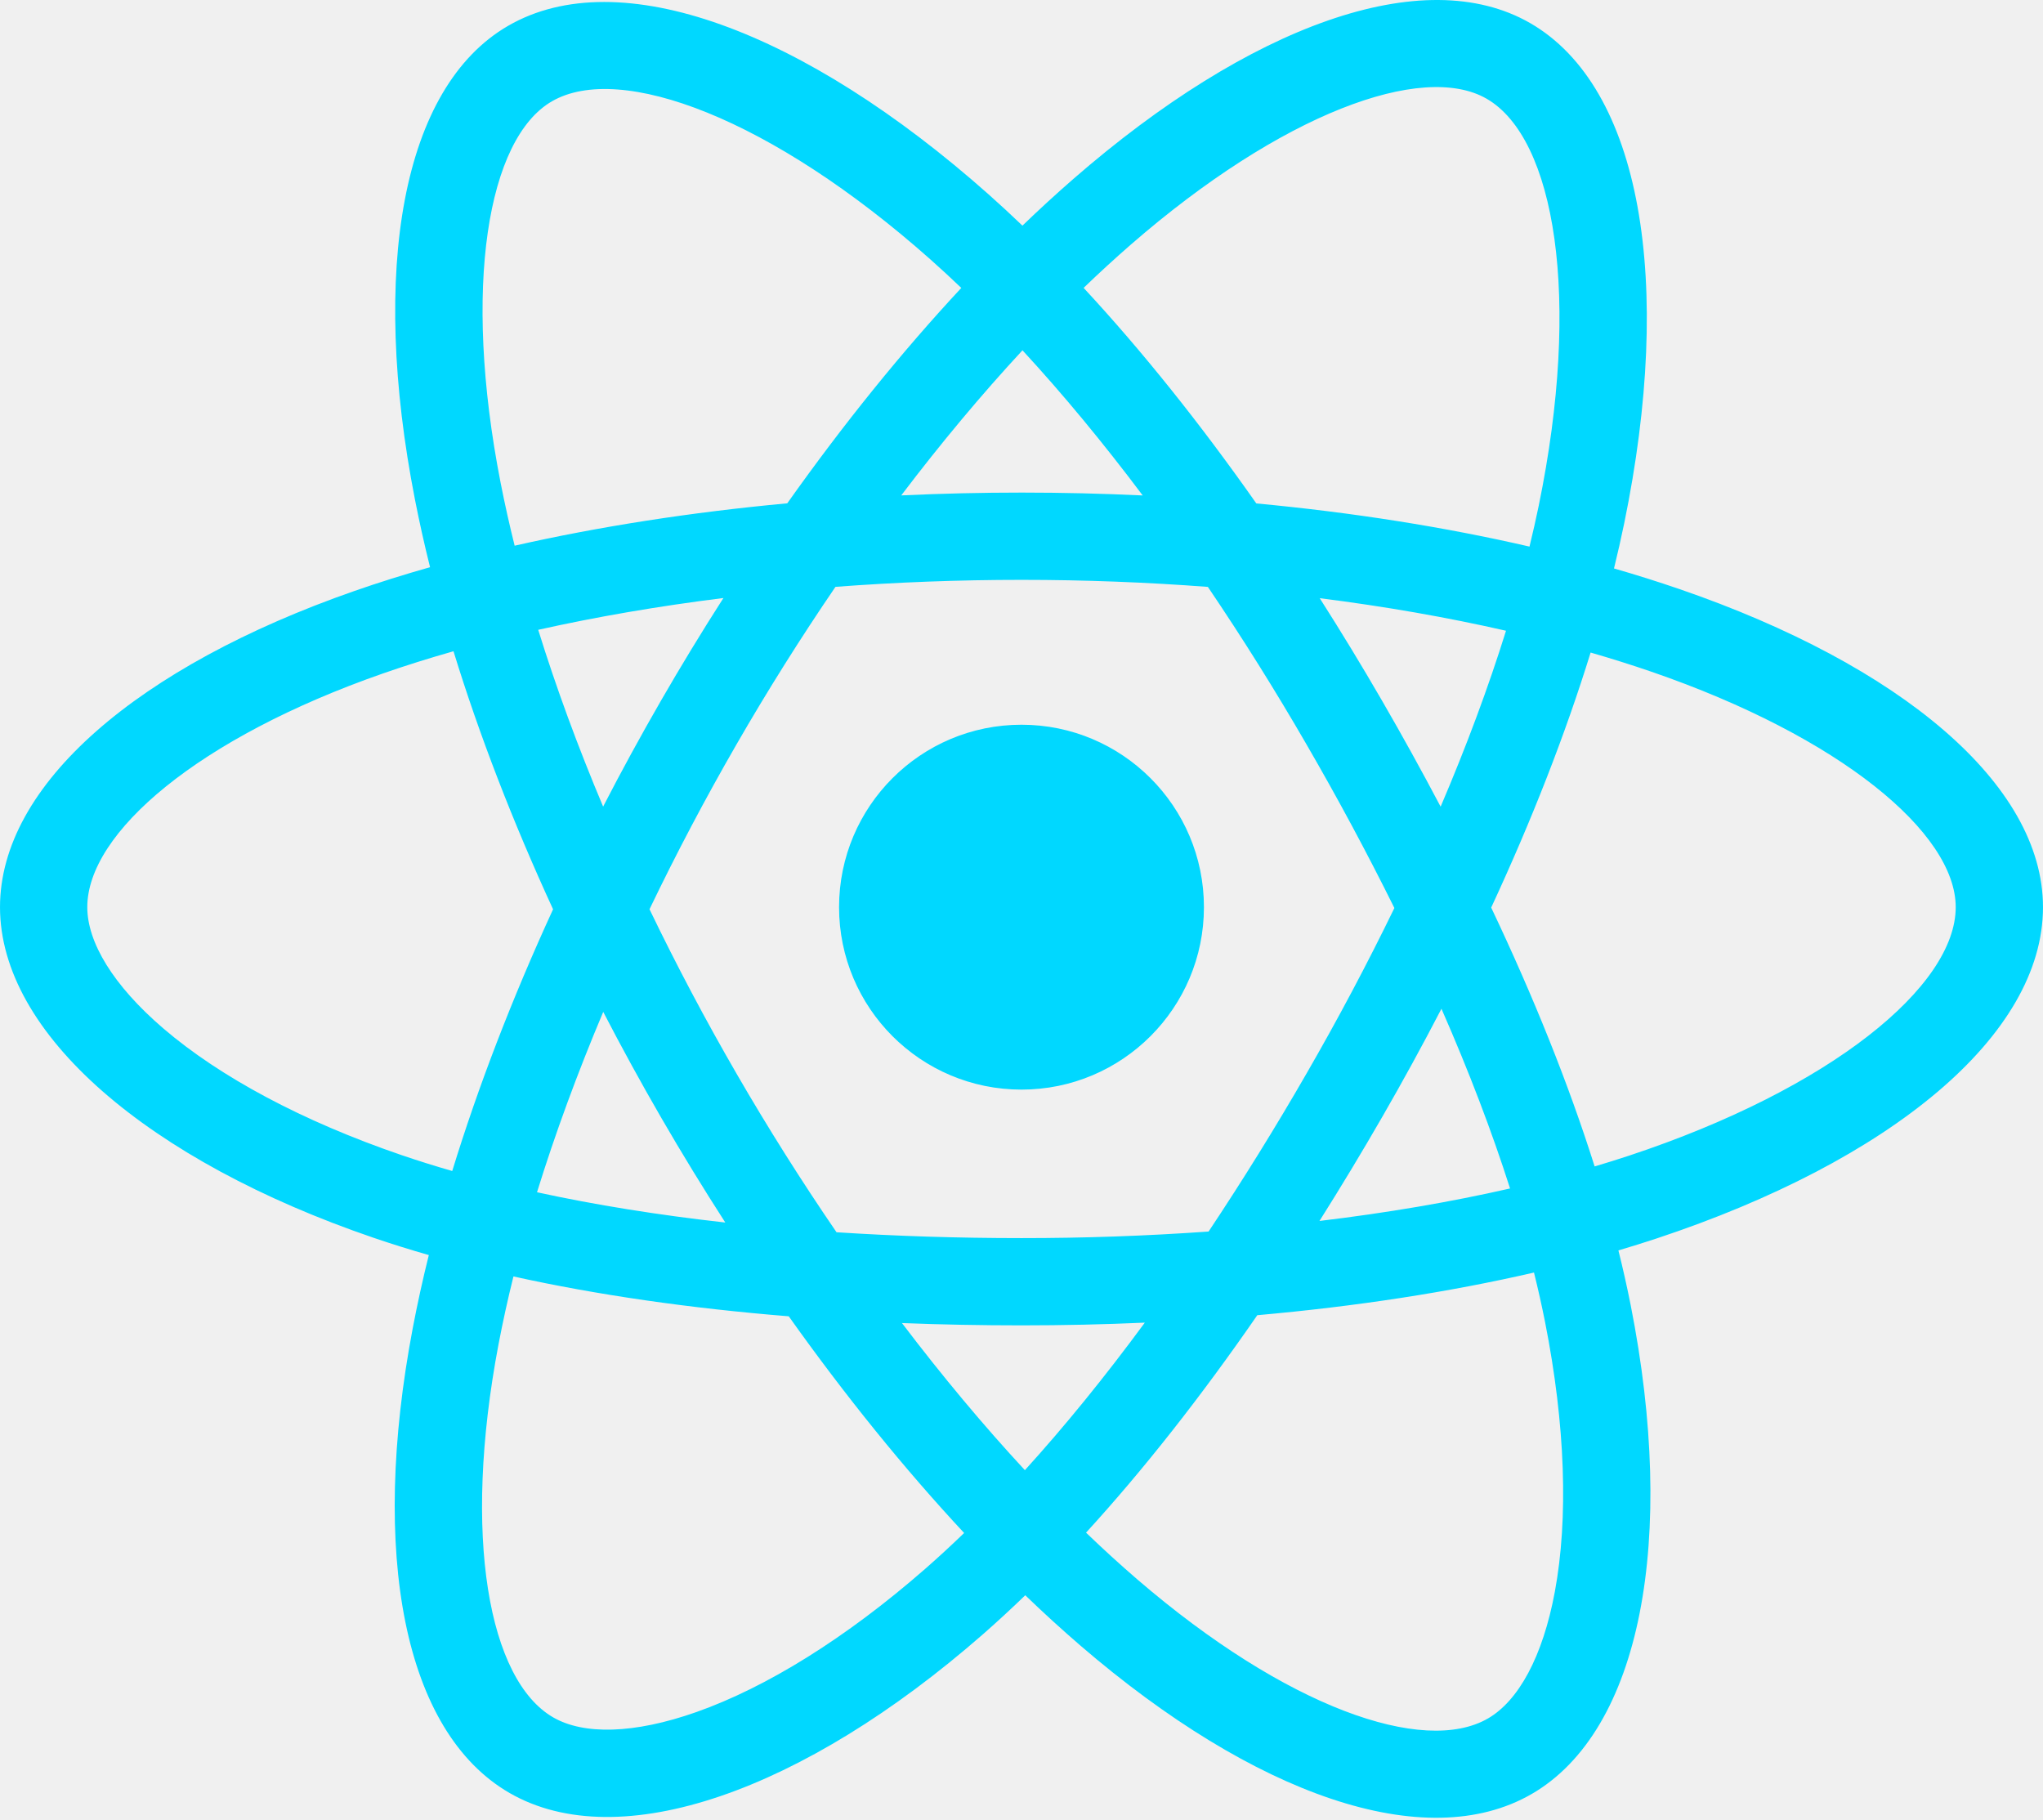
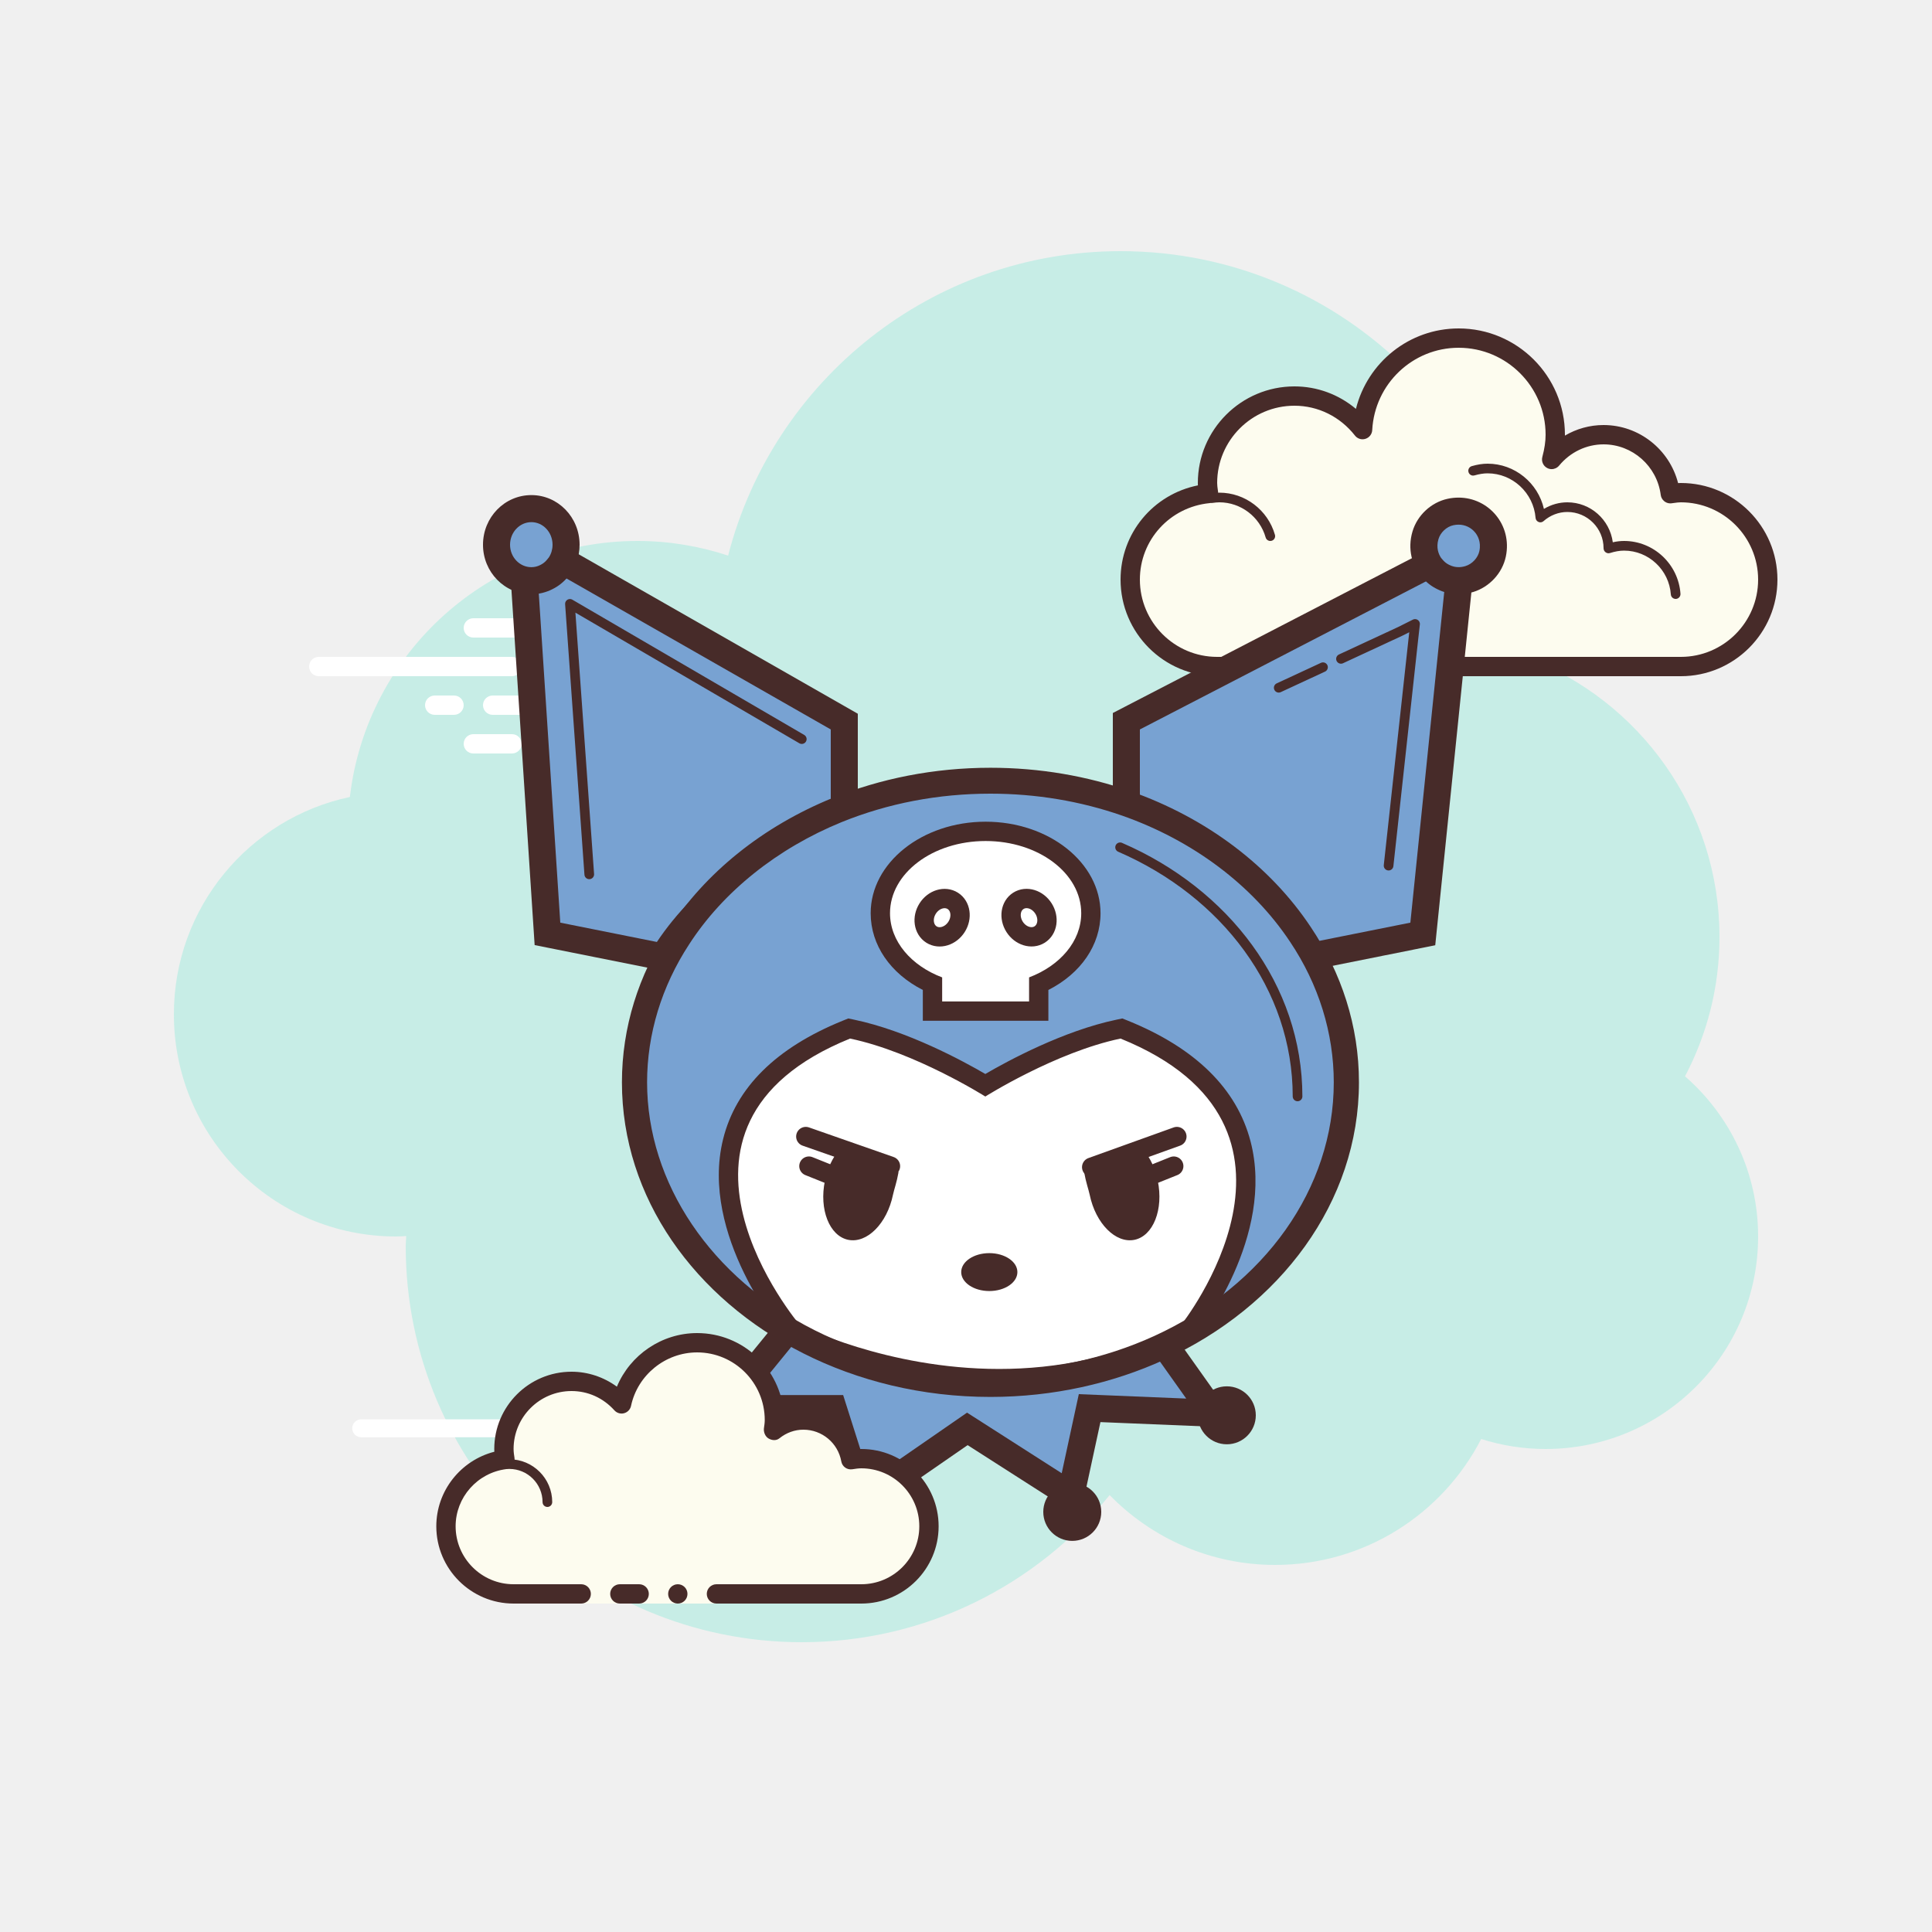
- <svg xmlns="http://www.w3.org/2000/svg" aria-hidden="true" role="img" class="iconify iconify--logos" width="35.93" height="32" preserveAspectRatio="xMidYMid meet" viewBox="0 0 256 228">
-   <path fill="#00D8FF" d="M210.483 73.824a171.49 171.49 0 0 0-8.24-2.597c.465-1.9.893-3.777 1.273-5.621c6.238-30.281 2.16-54.676-11.769-62.708c-13.355-7.7-35.196.329-57.254 19.526a171.23 171.23 0 0 0-6.375 5.848a155.866 155.866 0 0 0-4.241-3.917C100.759 3.829 77.587-4.822 63.673 3.233C50.33 10.957 46.379 33.89 51.995 62.588a170.974 170.974 0 0 0 1.892 8.48c-3.28.932-6.445 1.924-9.474 2.98C17.309 83.498 0 98.307 0 113.668c0 15.865 18.582 31.778 46.812 41.427a145.52 145.52 0 0 0 6.921 2.165a167.467 167.467 0 0 0-2.01 9.138c-5.354 28.2-1.173 50.591 12.134 58.266c13.744 7.926 36.812-.22 59.273-19.855a145.567 145.567 0 0 0 5.342-4.923a168.064 168.064 0 0 0 6.92 6.314c21.758 18.722 43.246 26.282 56.54 18.586c13.731-7.949 18.194-32.003 12.4-61.268a145.016 145.016 0 0 0-1.535-6.842c1.62-.48 3.21-.974 4.76-1.488c29.348-9.723 48.443-25.443 48.443-41.52c0-15.417-17.868-30.326-45.517-39.844Zm-6.365 70.984c-1.4.463-2.836.91-4.3 1.345c-3.24-10.257-7.612-21.163-12.963-32.432c5.106-11 9.31-21.767 12.459-31.957c2.619.758 5.16 1.557 7.61 2.4c23.69 8.156 38.14 20.213 38.14 29.504c0 9.896-15.606 22.743-40.946 31.14Zm-10.514 20.834c2.562 12.94 2.927 24.64 1.23 33.787c-1.524 8.219-4.59 13.698-8.382 15.893c-8.067 4.67-25.32-1.4-43.927-17.412a156.726 156.726 0 0 1-6.437-5.87c7.214-7.889 14.423-17.06 21.459-27.246c12.376-1.098 24.068-2.894 34.671-5.345a134.17 134.17 0 0 1 1.386 6.193ZM87.276 214.515c-7.882 2.783-14.16 2.863-17.955.675c-8.075-4.657-11.432-22.636-6.853-46.752a156.923 156.923 0 0 1 1.869-8.499c10.486 2.32 22.093 3.988 34.498 4.994c7.084 9.967 14.501 19.128 21.976 27.15a134.668 134.668 0 0 1-4.877 4.492c-9.933 8.682-19.886 14.842-28.658 17.94ZM50.35 144.747c-12.483-4.267-22.792-9.812-29.858-15.863c-6.35-5.437-9.555-10.836-9.555-15.216c0-9.322 13.897-21.212 37.076-29.293c2.813-.98 5.757-1.905 8.812-2.773c3.204 10.42 7.406 21.315 12.477 32.332c-5.137 11.18-9.399 22.249-12.634 32.792a134.718 134.718 0 0 1-6.318-1.979Zm12.378-84.26c-4.811-24.587-1.616-43.134 6.425-47.789c8.564-4.958 27.502 2.111 47.463 19.835a144.318 144.318 0 0 1 3.841 3.545c-7.438 7.987-14.787 17.08-21.808 26.988c-12.04 1.116-23.565 2.908-34.161 5.309a160.342 160.342 0 0 1-1.76-7.887Zm110.427 27.268a347.8 347.8 0 0 0-7.785-12.803c8.168 1.033 15.994 2.404 23.343 4.08c-2.206 7.072-4.956 14.465-8.193 22.045a381.151 381.151 0 0 0-7.365-13.322Zm-45.032-43.861c5.044 5.465 10.096 11.566 15.065 18.186a322.04 322.04 0 0 0-30.257-.006c4.974-6.559 10.069-12.652 15.192-18.18ZM82.802 87.83a323.167 323.167 0 0 0-7.227 13.238c-3.184-7.553-5.909-14.98-8.134-22.152c7.304-1.634 15.093-2.97 23.209-3.984a321.524 321.524 0 0 0-7.848 12.897Zm8.081 65.352c-8.385-.936-16.291-2.203-23.593-3.793c2.26-7.3 5.045-14.885 8.298-22.6a321.187 321.187 0 0 0 7.257 13.246c2.594 4.48 5.28 8.868 8.038 13.147Zm37.542 31.03c-5.184-5.592-10.354-11.779-15.403-18.433c4.902.192 9.899.29 14.978.29c5.218 0 10.376-.117 15.453-.343c-4.985 6.774-10.018 12.97-15.028 18.486Zm52.198-57.817c3.422 7.8 6.306 15.345 8.596 22.52c-7.422 1.694-15.436 3.058-23.88 4.071a382.417 382.417 0 0 0 7.859-13.026a347.403 347.403 0 0 0 7.425-13.565Zm-16.898 8.101a358.557 358.557 0 0 1-12.281 19.815a329.4 329.4 0 0 1-23.444.823c-7.967 0-15.716-.248-23.178-.732a310.202 310.202 0 0 1-12.513-19.846h.001a307.41 307.41 0 0 1-10.923-20.627a310.278 310.278 0 0 1 10.89-20.637l-.001.001a307.318 307.318 0 0 1 12.413-19.761c7.613-.576 15.42-.876 23.31-.876H128c7.926 0 15.743.303 23.354.883a329.357 329.357 0 0 1 12.335 19.695a358.489 358.489 0 0 1 11.036 20.54a329.472 329.472 0 0 1-11 20.722Zm22.56-122.124c8.572 4.944 11.906 24.881 6.52 51.026c-.344 1.668-.73 3.367-1.15 5.09c-10.622-2.452-22.155-4.275-34.23-5.408c-7.034-10.017-14.323-19.124-21.64-27.008a160.789 160.789 0 0 1 5.888-5.4c18.9-16.447 36.564-22.941 44.612-18.3ZM128 90.808c12.625 0 22.86 10.235 22.86 22.86s-10.235 22.86-22.86 22.86s-22.86-10.235-22.86-22.86s10.235-22.86 22.86-22.86Z" />
+ <svg xmlns="http://www.w3.org/2000/svg" x="0px" y="0px" width="100" height="100" viewBox="0 0 100 100">
+   <path fill="#c7ede6" d="M87.215,55.71C88.35,53.555,89,51.105,89,48.5c0-6.621-4.159-12.257-10.001-14.478 C78.999,34.015,79,34.008,79,34c0-11.598-9.402-21-21-21c-9.784,0-17.981,6.701-20.313,15.757C36.211,28.272,34.638,28,33,28 c-7.692,0-14.023,5.793-14.89,13.252C12.906,42.353,9,46.969,9,52.5C9,58.851,14.149,64,20.5,64c0.177,0,0.352-0.012,0.526-0.022 C21.022,64.153,21,64.324,21,64.5C21,75.822,30.178,85,41.5,85c6.437,0,12.175-2.972,15.934-7.614C59.612,79.611,62.64,81,66,81 c4.65,0,8.674-2.65,10.666-6.518C77.718,74.817,78.837,75,80,75c6.075,0,11-4.925,11-11C91,60.689,89.53,57.727,87.215,55.71z" />
+   <path fill="#fdfcef" d="M71.5,34.5V35h-3v-0.5c0,0-4.242,0-5.5,0c-2.485,0-4.5-2.015-4.5-4.5 c0-2.333,1.782-4.229,4.055-4.455C62.533,25.364,62.5,25.187,62.5,25c0-2.485,2.015-4.5,4.5-4.5 c1.438,0,2.703,0.686,3.527,1.736C70.667,19.6,72.829,17.5,75.5,17.5c2.761,0,5,2.239,5,5c0,0.446-0.077,0.87-0.187,1.282 c0.642-0.777,1.6-1.282,2.687-1.282c1.781,0,3.234,1.335,3.455,3.055C86.636,25.533,86.813,25.5,87,25.5 c2.485,0,4.5,2.015,4.5,4.5s-2.015,4.5-4.5,4.5s-9.5,0-9.5,0H71.5z" />
+   <path fill="#472b29" d="M75.5,17c3.033,0,5.5,2.467,5.5,5.5c0,0.016,0,0.031,0,0.047C81.602,22.192,82.29,22,83,22 c1.831,0,3.411,1.261,3.858,3.005C86.905,25.002,86.952,25,87,25c2.757,0,5,2.243,5,5s-2.243,5-5,5H71.5 c-0.276,0-0.5-0.224-0.5-0.5s0.224-0.5,0.5-0.5H87c2.206,0,4-1.794,4-4s-1.794-4-4-4c-0.117,0-0.23,0.017-0.343,0.032 l-0.141,0.019c-0.021,0.003-0.041,0.004-0.062,0.004c-0.246,0-0.462-0.185-0.495-0.437C85.768,24.125,84.496,23,83,23 c-0.885,0-1.723,0.401-2.301,1.1c-0.098,0.118-0.241,0.182-0.386,0.182c-0.078,0-0.156-0.018-0.228-0.056 c-0.209-0.107-0.314-0.346-0.254-0.573C79.946,23.218,80,22.852,80,22.5c0-2.481-2.019-4.5-4.5-4.5 c-2.381,0-4.347,1.872-4.474,4.263c-0.011,0.208-0.15,0.387-0.349,0.45c-0.05,0.016-0.101,0.024-0.152,0.024 c-0.15,0-0.296-0.069-0.392-0.192C69.362,21.563,68.221,21,67,21c-2.206,0-4,1.794-4,4c0,0.117,0.017,0.23,0.032,0.343 l0.019,0.141c0.016,0.134-0.022,0.268-0.106,0.373c-0.084,0.105-0.207,0.172-0.34,0.185C60.549,26.247,59,27.949,59,30 c0,2.206,1.794,4,4,4h5.5c0.276,0,0.5,0.224,0.5,0.5S68.776,35,68.5,35H63c-2.757,0-5-2.243-5-5 c0-2.397,1.689-4.413,4.003-4.877C62.001,25.082,62,25.041,62,25c0-2.757,2.243-5,5-5c1.176,0,2.293,0.416,3.183,1.164 C70.781,18.76,72.945,17,75.5,17L75.5,17z" />
+   <path fill="#472b29" d="M77,24c1.403,0,2.609,0.999,2.913,2.341C80.28,26.119,80.699,26,81.125,26 c1.202,0,2.198,0.897,2.353,2.068C83.681,28.022,83.874,28,84.063,28c1.529,0,2.811,1.2,2.918,2.732 C86.99,30.87,86.886,30.99,86.749,31c-0.006,0-0.012,0-0.018,0c-0.13,0-0.24-0.101-0.249-0.232 c-0.089-1.271-1.151-2.268-2.419-2.268c-0.229,0-0.47,0.042-0.738,0.127c-0.022,0.007-0.045,0.01-0.067,0.01 c-0.055,0-0.11-0.02-0.156-0.054C83.038,28.537,83,28.455,83,28.375c0-1.034-0.841-1.875-1.875-1.875 c-0.447,0-0.885,0.168-1.231,0.473c-0.047,0.041-0.106,0.063-0.165,0.063c-0.032,0-0.063-0.006-0.093-0.019 c-0.088-0.035-0.148-0.117-0.155-0.212C79.377,25.512,78.288,24.5,77,24.5c-0.208,0-0.425,0.034-0.682,0.107 c-0.023,0.007-0.047,0.01-0.07,0.01c-0.109,0-0.207-0.073-0.239-0.182c-0.038-0.133,0.039-0.271,0.172-0.309 C76.483,24.04,76.744,24,77,24L77,24z" />
+   <path fill="#472b29" d="M63.117,25.5c1.326,0,2.508,0.897,2.874,2.182c0.038,0.133-0.039,0.271-0.172,0.309 C65.795,27.997,65.772,28,65.75,28c-0.109,0-0.209-0.072-0.24-0.182C65.205,26.748,64.221,26,63.117,26 c-0.117,0-0.23,0.014-0.342,0.029c-0.012,0.002-0.023,0.003-0.035,0.003c-0.121,0-0.229-0.092-0.246-0.217 c-0.019-0.137,0.077-0.263,0.214-0.281C62.842,25.516,62.978,25.5,63.117,25.5L63.117,25.5z" />
+   <path fill="#fff" d="M28.003,74.393h-9.305c-0.257,0-0.465-0.208-0.465-0.465s0.208-0.465,0.465-0.465h9.305 c0.257,0,0.465,0.208,0.465,0.465S28.261,74.393,28.003,74.393z" />
+   <path fill="#fff" d="M26.5,35h-10c-0.276,0-0.5-0.224-0.5-0.5s0.224-0.5,0.5-0.5h10c0.276,0,0.5,0.224,0.5,0.5 S26.776,35,26.5,35z" />
+   <path fill="#fff" d="M30.5,35h-2c-0.276,0-0.5-0.224-0.5-0.5s0.224-0.5,0.5-0.5h2c0.276,0,0.5,0.224,0.5,0.5 S30.776,35,30.5,35z" />
+   <path fill="#fff" d="M35.5,37h-10c-0.276,0-0.5-0.224-0.5-0.5s0.224-0.5,0.5-0.5h10c0.276,0,0.5,0.224,0.5,0.5 S35.777,37,35.5,37z" />
+   <path fill="#fff" d="M23.5,37h-1c-0.276,0-0.5-0.224-0.5-0.5s0.224-0.5,0.5-0.5h1c0.276,0,0.5,0.224,0.5,0.5 S23.776,37,23.5,37z" />
+   <path fill="#fff" d="M29.5,33h-5c-0.276,0-0.5-0.224-0.5-0.5s0.224-0.5,0.5-0.5h5c0.276,0,0.5,0.224,0.5,0.5 S29.777,33,29.5,33z" />
+   <path fill="#fff" d="M26.5,39h-2c-0.276,0-0.5-0.224-0.5-0.5s0.224-0.5,0.5-0.5h2c0.276,0,0.5,0.224,0.5,0.5 S26.776,39,26.5,39z" />
+   <path fill="#78a2d2" d="M43.128,72.908H37.45l3.677-4.509c2.956,1.653,6.286,2.525,9.668,2.525 c3.088,0,6.157-0.732,8.916-2.122l3.085,4.346l-6.396-0.264l-0.974,4.503l-5.356-3.428l-5.417,3.744L43.128,72.908z" />
+   <path fill="#472b29" d="M41.303,69.29c2.928,1.53,6.185,2.334,9.492,2.334c2.996,0,5.975-0.665,8.688-1.933l1.916,2.699 l-4.383-0.181l-1.177-0.048l-0.249,1.151l-0.636,2.942l-4.115-2.634l-0.785-0.502l-0.766,0.53l-4.255,2.941l-1.082-3.406 l-0.31-0.976h-1.024h-3.693L41.303,69.29 M40.961,67.493l-4.985,6.115h6.64l1.656,5.21l5.812-4.018l5.812,3.72l1.062-4.912 l7.234,0.298l-4.265-6.007c-2.717,1.478-5.83,2.325-9.132,2.325C47.205,70.224,43.84,69.222,40.961,67.493L40.961,67.493z" />
+   <path fill="#fff" d="M36.619,74.383c-0.606,0-1.099-0.493-1.099-1.1s0.493-1.1,1.099-1.1c0.606,0,1.1,0.493,1.1,1.1 S37.225,74.383,36.619,74.383z" />
+   <path fill="#472b29" d="M36.619,72.884c0.22,0,0.4,0.179,0.4,0.399s-0.179,0.399-0.4,0.399c-0.22,0-0.399-0.179-0.399-0.399 S36.398,72.884,36.619,72.884 M36.619,71.484c-0.994,0-1.799,0.806-1.799,1.799s0.806,1.799,1.799,1.799 c0.994,0,1.799-0.806,1.799-1.799S37.613,71.484,36.619,71.484L36.619,71.484z" />
+   <path fill="#fff" d="M44.261,79.282c-0.606,0-1.099-0.493-1.099-1.1c0-0.605,0.493-1.099,1.099-1.099 c0.606,0,1.1,0.493,1.1,1.099C45.36,78.789,44.867,79.282,44.261,79.282z" />
+   <path fill="#472b29" d="M44.261,77.783c0.22,0,0.399,0.179,0.399,0.4c0,0.22-0.179,0.399-0.399,0.399 c-0.22,0-0.4-0.179-0.4-0.399C43.861,77.962,44.041,77.783,44.261,77.783 M44.261,76.383c-0.994,0-1.799,0.806-1.799,1.8 c0,0.994,0.806,1.799,1.799,1.799c0.994,0,1.799-0.806,1.799-1.799C46.06,77.189,45.255,76.383,44.261,76.383L44.261,76.383z" />
+   <path fill="#fff" d="M44.261,79.282c-0.606,0-1.099-0.493-1.099-1.1c0-0.605,0.493-1.099,1.099-1.099 c0.606,0,1.1,0.493,1.1,1.099C45.36,78.789,44.867,79.282,44.261,79.282z" />
+   <path fill="#472b29" d="M44.261,77.783c0.22,0,0.399,0.179,0.399,0.4c0,0.22-0.179,0.399-0.399,0.399 c-0.22,0-0.4-0.179-0.4-0.399C43.861,77.962,44.041,77.783,44.261,77.783 M44.261,76.383c-0.994,0-1.799,0.806-1.799,1.8 c0,0.994,0.806,1.799,1.799,1.799c0.994,0,1.799-0.806,1.799-1.799C46.06,77.189,45.255,76.383,44.261,76.383L44.261,76.383z" />
+   <circle cx="63.5" cy="73.256" r="1.5" fill="#472b29" />
+   <path fill="#472b29" d="M55.5,76.756c-0.828,0-1.5,0.672-1.5,1.5c0,0.828,0.672,1.5,1.5,1.5s1.5-0.672,1.5-1.5 C57,77.428,56.328,76.756,55.5,76.756z" />
+   <path fill="#78a2d2" d="M28.336,48.337l-1.22-18.678l0.412-0.209c0.181-0.092,0.344-0.225,0.473-0.385l0.21-0.262h0.521 l0.17,0.093L43.7,37.35v4.866l-0.423,0.183c-3.801,1.641-6.889,4.037-8.695,6.746l-0.26,0.39L28.336,48.337z" />
+   <path fill="#472b29" d="M28.556,29.504L43,37.756v4c-3.628,1.566-7,4-9,7l-5-1l-1.155-17.682 c0.268-0.135,0.508-0.329,0.702-0.57H28.556 M28.928,28.104h-0.372h-0.009h-0.672l-0.42,0.524c-0.067,0.084-0.148,0.15-0.241,0.197 l-0.826,0.417l0.06,0.923l1.155,17.682l0.07,1.071l1.053,0.21l5,1l0.919,0.184l0.52-0.78c1.732-2.599,4.712-4.904,8.39-6.491 l0.845-0.365v-0.921v-4v-0.812l-0.705-0.403l-14.444-8.252L28.928,28.104L28.928,28.104z" />
+   <path fill="#78a2d2" d="M67.4,49.117c-1.598-2.658-4.437-4.856-8.681-6.72L58.3,42.213v-4.883l15.575-8.062h0.51 l0.219,0.268c0.13,0.164,0.295,0.302,0.478,0.396l0.425,0.218l-1.863,18.191l-5.99,1.198L67.4,49.117z" />
+   <path fill="#472b29" d="M74.055,29.969c0.195,0.248,0.437,0.446,0.707,0.585L73,47.756l-5,1c-1.935-3.22-5.343-5.395-9-7v-4 l15.046-7.787H74.055 M74.734,28.569h-0.679h-0.009h-0.341l-0.303,0.157l-15.046,7.787L57.6,36.905v0.852v4v0.914l0.837,0.367 c4.107,1.803,6.842,3.909,8.363,6.439l0.508,0.845l0.967-0.193l5-1l1.013-0.203l0.105-1.027l1.762-17.203l0.097-0.951l-0.851-0.437 c-0.095-0.049-0.178-0.118-0.247-0.206L74.734,28.569L74.734,28.569z" />
+   <polyline fill="none" stroke="#472b29" stroke-linecap="round" stroke-linejoin="round" stroke-miterlimit="10" stroke-width=".5" points="30.5,45.256 29.5,31.256 41.5,38.256" />
+   <line x1="68.478" x2="66.187" y1="34.535" y2="35.598" fill="none" stroke="#472b29" stroke-linecap="round" stroke-linejoin="round" stroke-miterlimit="10" stroke-width=".5" />
+   <polyline fill="none" stroke="#472b29" stroke-linecap="round" stroke-linejoin="round" stroke-miterlimit="10" stroke-width=".5" points="71.873,44.805 73.144,33.178 73.243,32.295 72.485,32.675 69.409,34.103" />
+   <path fill="#fdfcef" d="M30.083,82.5c0,0-1.567,0-3.5,0s-3.5-1.567-3.5-3.5c0-1.781,1.335-3.234,3.055-3.455 c-0.028-0.179-0.055-0.358-0.055-0.545c0-1.933,1.567-3.5,3.5-3.5c1.032,0,1.95,0.455,2.59,1.165 c0.384-1.808,1.987-3.165,3.91-3.165c2.209,0,4,1.791,4,4c0,0.191-0.03,0.374-0.056,0.558c0.428-0.344,0.964-0.558,1.556-0.558 c1.228,0,2.245,0.887,2.455,2.055c0.179-0.028,0.358-0.055,0.545-0.055c1.933,0,3.5,1.567,3.5,3.5s-1.567,3.5-3.5,3.5 s-7.5,0-7.5,0V83h-7V82.5z" />
+   <path fill="#472b29" d="M28.333,78c0.138,0,0.25-0.112,0.25-0.25c0-1.223-0.995-2.218-2.218-2.218 c-0.034,0.009-0.737-0.001-1.244,0.136c-0.133,0.036-0.212,0.173-0.176,0.306c0.036,0.134,0.173,0.213,0.306,0.176 c0.444-0.12,1.1-0.12,1.113-0.118c0.948,0,1.719,0.771,1.719,1.718C28.083,77.888,28.195,78,28.333,78z" />
+   <circle cx="35.083" cy="82.5" r=".5" fill="#472b29" />
+   <path fill="#472b29" d="M26.583,83h3.5c0.276,0,0.5-0.224,0.5-0.5s-0.224-0.5-0.5-0.5h-3.5c-1.654,0-3-1.346-3-3 c0-1.496,1.125-2.768,2.618-2.959c0.134-0.018,0.255-0.088,0.336-0.196c0.081-0.108,0.115-0.244,0.094-0.377 c-0.023-0.154-0.048-0.308-0.048-0.468c0-1.654,1.346-3,3-3c0.85,0,1.638,0.355,2.219,1c0.125,0.139,0.321,0.198,0.5,0.148 c0.182-0.049,0.321-0.195,0.36-0.379C33.003,71.165,34.442,70,36.083,70c1.93,0,3.5,1.57,3.5,3.5 c0,0.143-0.021,0.28-0.041,0.418c-0.029,0.203,0.063,0.438,0.242,0.54s0.396,0.118,0.556-0.01 C40.705,74.155,41.134,74,41.583,74c0.966,0,1.792,0.691,1.963,1.644c0.048,0.267,0.296,0.446,0.569,0.405 C44.269,76.025,44.423,76,44.583,76c1.654,0,3,1.346,3,3s-1.346,3-3,3h-7.5c-0.276,0-0.5,0.224-0.5,0.5s0.224,0.5,0.5,0.5h7.5 c2.206,0,4-1.794,4-4s-1.794-4-4-4c-0.059,0-0.116,0.002-0.174,0.006C43.995,73.82,42.872,73,41.583,73 c-0.349,0-0.689,0.061-1.011,0.18C40.407,70.847,38.457,69,36.083,69c-1.831,0-3.466,1.127-4.153,2.774 C31.25,71.276,30.428,71,29.583,71c-2.206,0-4,1.794-4,4c0,0.048,0.001,0.095,0.004,0.142c-1.743,0.448-3.004,2.027-3.004,3.858 C22.583,81.206,24.377,83,26.583,83z" />
+   <path fill="#472b29" d="M32.083,82c0.159,0,0.841,0,1,0c0.276,0,0.5,0.224,0.5,0.5s-0.224,0.5-0.5,0.5 c-0.159,0-0.841,0-1,0c-0.276,0-0.5-0.224-0.5-0.5S31.807,82,32.083,82z" />
+   <path fill="#78a2d2" d="M51.265,70.723c-3.316,0-6.57-0.737-9.409-2.131c-5.56-2.725-9.013-7.72-9.013-13.035 c0-2.555,0.79-5.078,2.284-7.297c1.832-2.754,4.743-5.023,8.199-6.393c2.487-0.979,5.158-1.476,7.94-1.476 c2.427,0,4.789,0.383,7.022,1.137c3.795,1.293,6.999,3.634,9.022,6.591c1.557,2.255,2.379,4.826,2.379,7.438 c0,5.583-3.71,10.698-9.683,13.35C57.326,70.095,54.304,70.723,51.265,70.723z" />
+   <path fill="none" stroke="#472b29" stroke-linecap="round" stroke-linejoin="round" stroke-miterlimit="10" stroke-width=".5" d="M57.976,43.856c5.444,2.355,9.185,7.244,9.185,12.894" />
+   <g>
+     <path fill="#fff" d="M51.716,71.358c-5.898,0-10.357-2.233-10.544-2.329l-0.09-0.045l-0.065-0.077 c-0.175-0.206-4.267-5.102-3.107-9.813c0.618-2.512,2.604-4.463,5.902-5.801l0.141-0.057l0.149,0.031 c2.924,0.612,5.985,2.355,6.897,2.903c0.913-0.548,3.974-2.291,6.897-2.903l0.149-0.031l0.141,0.057 c3.344,1.356,5.381,3.341,6.052,5.9c1.227,4.677-2.556,9.499-2.718,9.702l-0.065,0.082l-0.092,0.049 C58.439,70.573,55.193,71.358,51.716,71.358C51.717,71.358,51.716,71.358,51.716,71.358z" />
+     <path fill="#472b29" d="M58,53.756c11.293,4.577,3.131,14.827,3.131,14.827c-3.225,1.706-6.491,2.274-9.415,2.274 c-5.846,0-10.318-2.274-10.318-2.274S32.707,58.333,44,53.756c3.364,0.704,7,3,7,3S54.636,54.46,58,53.756 M58.093,52.715 l-0.298,0.062c-2.761,0.578-5.631,2.133-6.795,2.812c-1.164-0.679-4.034-2.234-6.795-2.812l-0.298-0.062l-0.282,0.114 c-3.456,1.401-5.542,3.468-6.2,6.144c-1.22,4.957,3.03,10.043,3.212,10.257l0.13,0.153l0.179,0.091 c0.191,0.097,4.754,2.383,10.771,2.383c3.559,0,6.884-0.804,9.883-2.391l0.185-0.098l0.13-0.163c0.168-0.211,4.1-5.224,2.81-10.14 c-0.714-2.72-2.85-4.819-6.348-6.236L58.093,52.715L58.093,52.715z" />
+   </g>
+   <ellipse cx="51.206" cy="65.843" fill="#472b29" rx="1.454" ry=".981" />
+   <path fill="#472b29" d="M58.723,64.172c-0.974,0.202-2.015-0.845-2.321-2.333c-0.067-0.306-0.192-0.63-0.289-1.177 l0.908-0.281l2.168-0.863c0.343,0.41,0.606,0.961,0.735,1.592C60.235,62.599,59.69,63.97,58.723,64.172z" />
+   <line x1="56.505" x2="60.915" y1="60.412" y2="58.827" fill="none" stroke="#472b29" stroke-linecap="round" stroke-linejoin="round" stroke-miterlimit="10" />
+   <line x1="59.027" x2="60.753" y1="61.05" y2="60.358" fill="none" stroke="#472b29" stroke-linecap="round" stroke-linejoin="round" stroke-miterlimit="10" />
+   <path fill="#472b29" d="M43.9,64.172c0.974,0.202,2.015-0.845,2.321-2.333c0.067-0.306,0.192-0.63,0.289-1.177l-0.908-0.281 l-2.168-0.863c-0.343,0.41-0.606,0.961-0.735,1.592C42.388,62.599,42.932,63.97,43.9,64.172z" />
+   <line x1="46.091" x2="41.708" y1="60.36" y2="58.827" fill="none" stroke="#472b29" stroke-linecap="round" stroke-linejoin="round" stroke-miterlimit="10" />
+   <line x1="43.596" x2="41.869" y1="61.05" y2="60.358" fill="none" stroke="#472b29" stroke-linecap="round" stroke-linejoin="round" stroke-miterlimit="10" />
+   <g>
+     <path fill="#fff" d="M48.265,52.334v-1.41c-1.674-0.745-2.699-2.121-2.699-3.656c0-2.337,2.444-4.237,5.449-4.237 s5.449,1.9,5.449,4.237c0,1.535-1.025,2.911-2.699,3.656v1.41H48.265z" />
+     <path fill="#472b29" d="M51.015,43.531c2.735,0,4.949,1.669,4.949,3.737c0,1.453-1.098,2.715-2.699,3.322v1.246h-4.499 v-1.246c-1.602-0.606-2.699-1.869-2.699-3.322C46.066,45.2,48.279,43.531,51.015,43.531 M51.015,42.531 c-3.28,0-5.949,2.125-5.949,4.737c0,1.644,1.018,3.118,2.699,3.972v0.595v1h1h4.499h1v-1V51.24 c1.682-0.854,2.699-2.328,2.699-3.972C56.963,44.656,54.295,42.531,51.015,42.531L51.015,42.531z" />
+   </g>
+   <ellipse cx="48.765" cy="47.498" fill="none" stroke="#472b29" stroke-miterlimit="10" rx="1.031" ry=".885" transform="rotate(-57.663 48.766 47.5)" />
+   <ellipse cx="53.264" cy="47.498" fill="none" stroke="#472b29" stroke-miterlimit="10" rx=".885" ry="1.031" transform="rotate(-32.339 53.263 47.5)" />
+   <path fill="#472b29" d="M51.265,41.08c2.355,0,4.648,0.382,6.81,1.134c3.664,1.285,6.752,3.603,8.699,6.534 c1.48,2.207,2.262,4.722,2.262,7.274c0,5.478-3.562,10.509-9.295,13.13c-2.597,1.186-5.528,1.812-8.477,1.812 c-3.217,0-6.372-0.735-9.123-2.125c-5.334-2.692-8.648-7.603-8.648-12.817c0-2.496,0.751-4.964,2.177-7.144 c1.756-2.719,4.56-4.965,7.892-6.325C45.974,41.576,48.566,41.08,51.265,41.08 M51.265,39.739c-2.928,0-5.705,0.563-8.18,1.567 c-3.602,1.47-6.583,3.864-8.499,6.83c-1.526,2.332-2.395,5.026-2.395,7.886c0,5.967,3.762,11.187,9.377,14.021 c2.839,1.435,6.157,2.262,9.697,2.262c3.256,0,6.326-0.704,9.005-1.928c5.988-2.737,10.069-8.15,10.069-14.355 c0-2.922-0.905-5.668-2.493-8.036c-2.094-3.151-5.385-5.651-9.351-7.041C56.268,40.17,53.829,39.739,51.265,39.739L51.265,39.739z" />
+   <g>
+     <path fill="#78a2d2" d="M75.494,30.056c-0.275,0-0.539-0.062-0.783-0.185c-0.225-0.108-0.412-0.253-0.564-0.435 l-0.131-0.156c-0.312-0.452-0.398-1.015-0.234-1.571c0.174-0.592,0.694-1.077,1.294-1.208c0.139-0.03,0.28-0.045,0.418-0.045 c0.548,0,1.059,0.242,1.403,0.665c0.35,0.43,0.478,0.978,0.361,1.541c-0.125,0.603-0.611,1.129-1.209,1.31 C75.864,30.028,75.678,30.056,75.494,30.056z" />
+     <path fill="#472b29" d="M75.495,27.156c0.336,0,0.649,0.148,0.859,0.407c0.124,0.153,0.318,0.48,0.219,0.957 c-0.073,0.353-0.372,0.675-0.726,0.782c-0.119,0.036-0.237,0.054-0.351,0.054c-0.165,0-0.324-0.037-0.489-0.12 c-0.124-0.06-0.236-0.146-0.323-0.25l-0.094-0.109c-0.122-0.182-0.269-0.518-0.136-0.97c0.103-0.349,0.42-0.645,0.771-0.721 C75.315,27.166,75.406,27.156,75.495,27.156 M75.495,25.756c-0.185,0-0.376,0.02-0.569,0.062c-0.854,0.186-1.569,0.855-1.816,1.693 c-0.267,0.904-0.029,1.77,0.49,2.375h0.01c0.217,0.259,0.487,0.466,0.787,0.611c0.331,0.166,0.704,0.259,1.097,0.259 c0.246,0,0.5-0.036,0.757-0.114c0.841-0.255,1.512-0.976,1.691-1.837C78.282,27.179,77.059,25.756,75.495,25.756L75.495,25.756z" />
+   </g>
+   <g>
+     <path fill="#78a2d2" d="M27.505,30.056c-0.996,0-1.805-0.834-1.805-1.859c0-1.032,0.81-1.871,1.805-1.871 c0.99,0,1.794,0.839,1.794,1.871c0,0.398-0.122,0.784-0.347,1.101l-0.105,0.123c-0.151,0.185-0.343,0.338-0.555,0.442 C28.04,29.993,27.778,30.056,27.505,30.056z" />
+     <path fill="#472b29" d="M27.505,27.026c0.604,0,1.095,0.525,1.095,1.171c0,0.234-0.066,0.46-0.188,0.651l-0.106,0.13 c-0.09,0.11-0.199,0.197-0.343,0.268c-0.144,0.074-0.298,0.111-0.458,0.111c-0.609,0-1.105-0.52-1.105-1.16 C26.4,27.551,26.896,27.026,27.505,27.026 M27.505,25.626c-1.387,0-2.505,1.147-2.505,2.571c0,1.413,1.118,2.56,2.505,2.56 c0.393,0,0.766-0.096,1.097-0.266c0.3-0.149,0.569-0.361,0.787-0.627h0.01c0.373-0.446,0.6-1.03,0.6-1.668 C30,26.773,28.882,25.626,27.505,25.626L27.505,25.626z" />
+   </g>
</svg>
